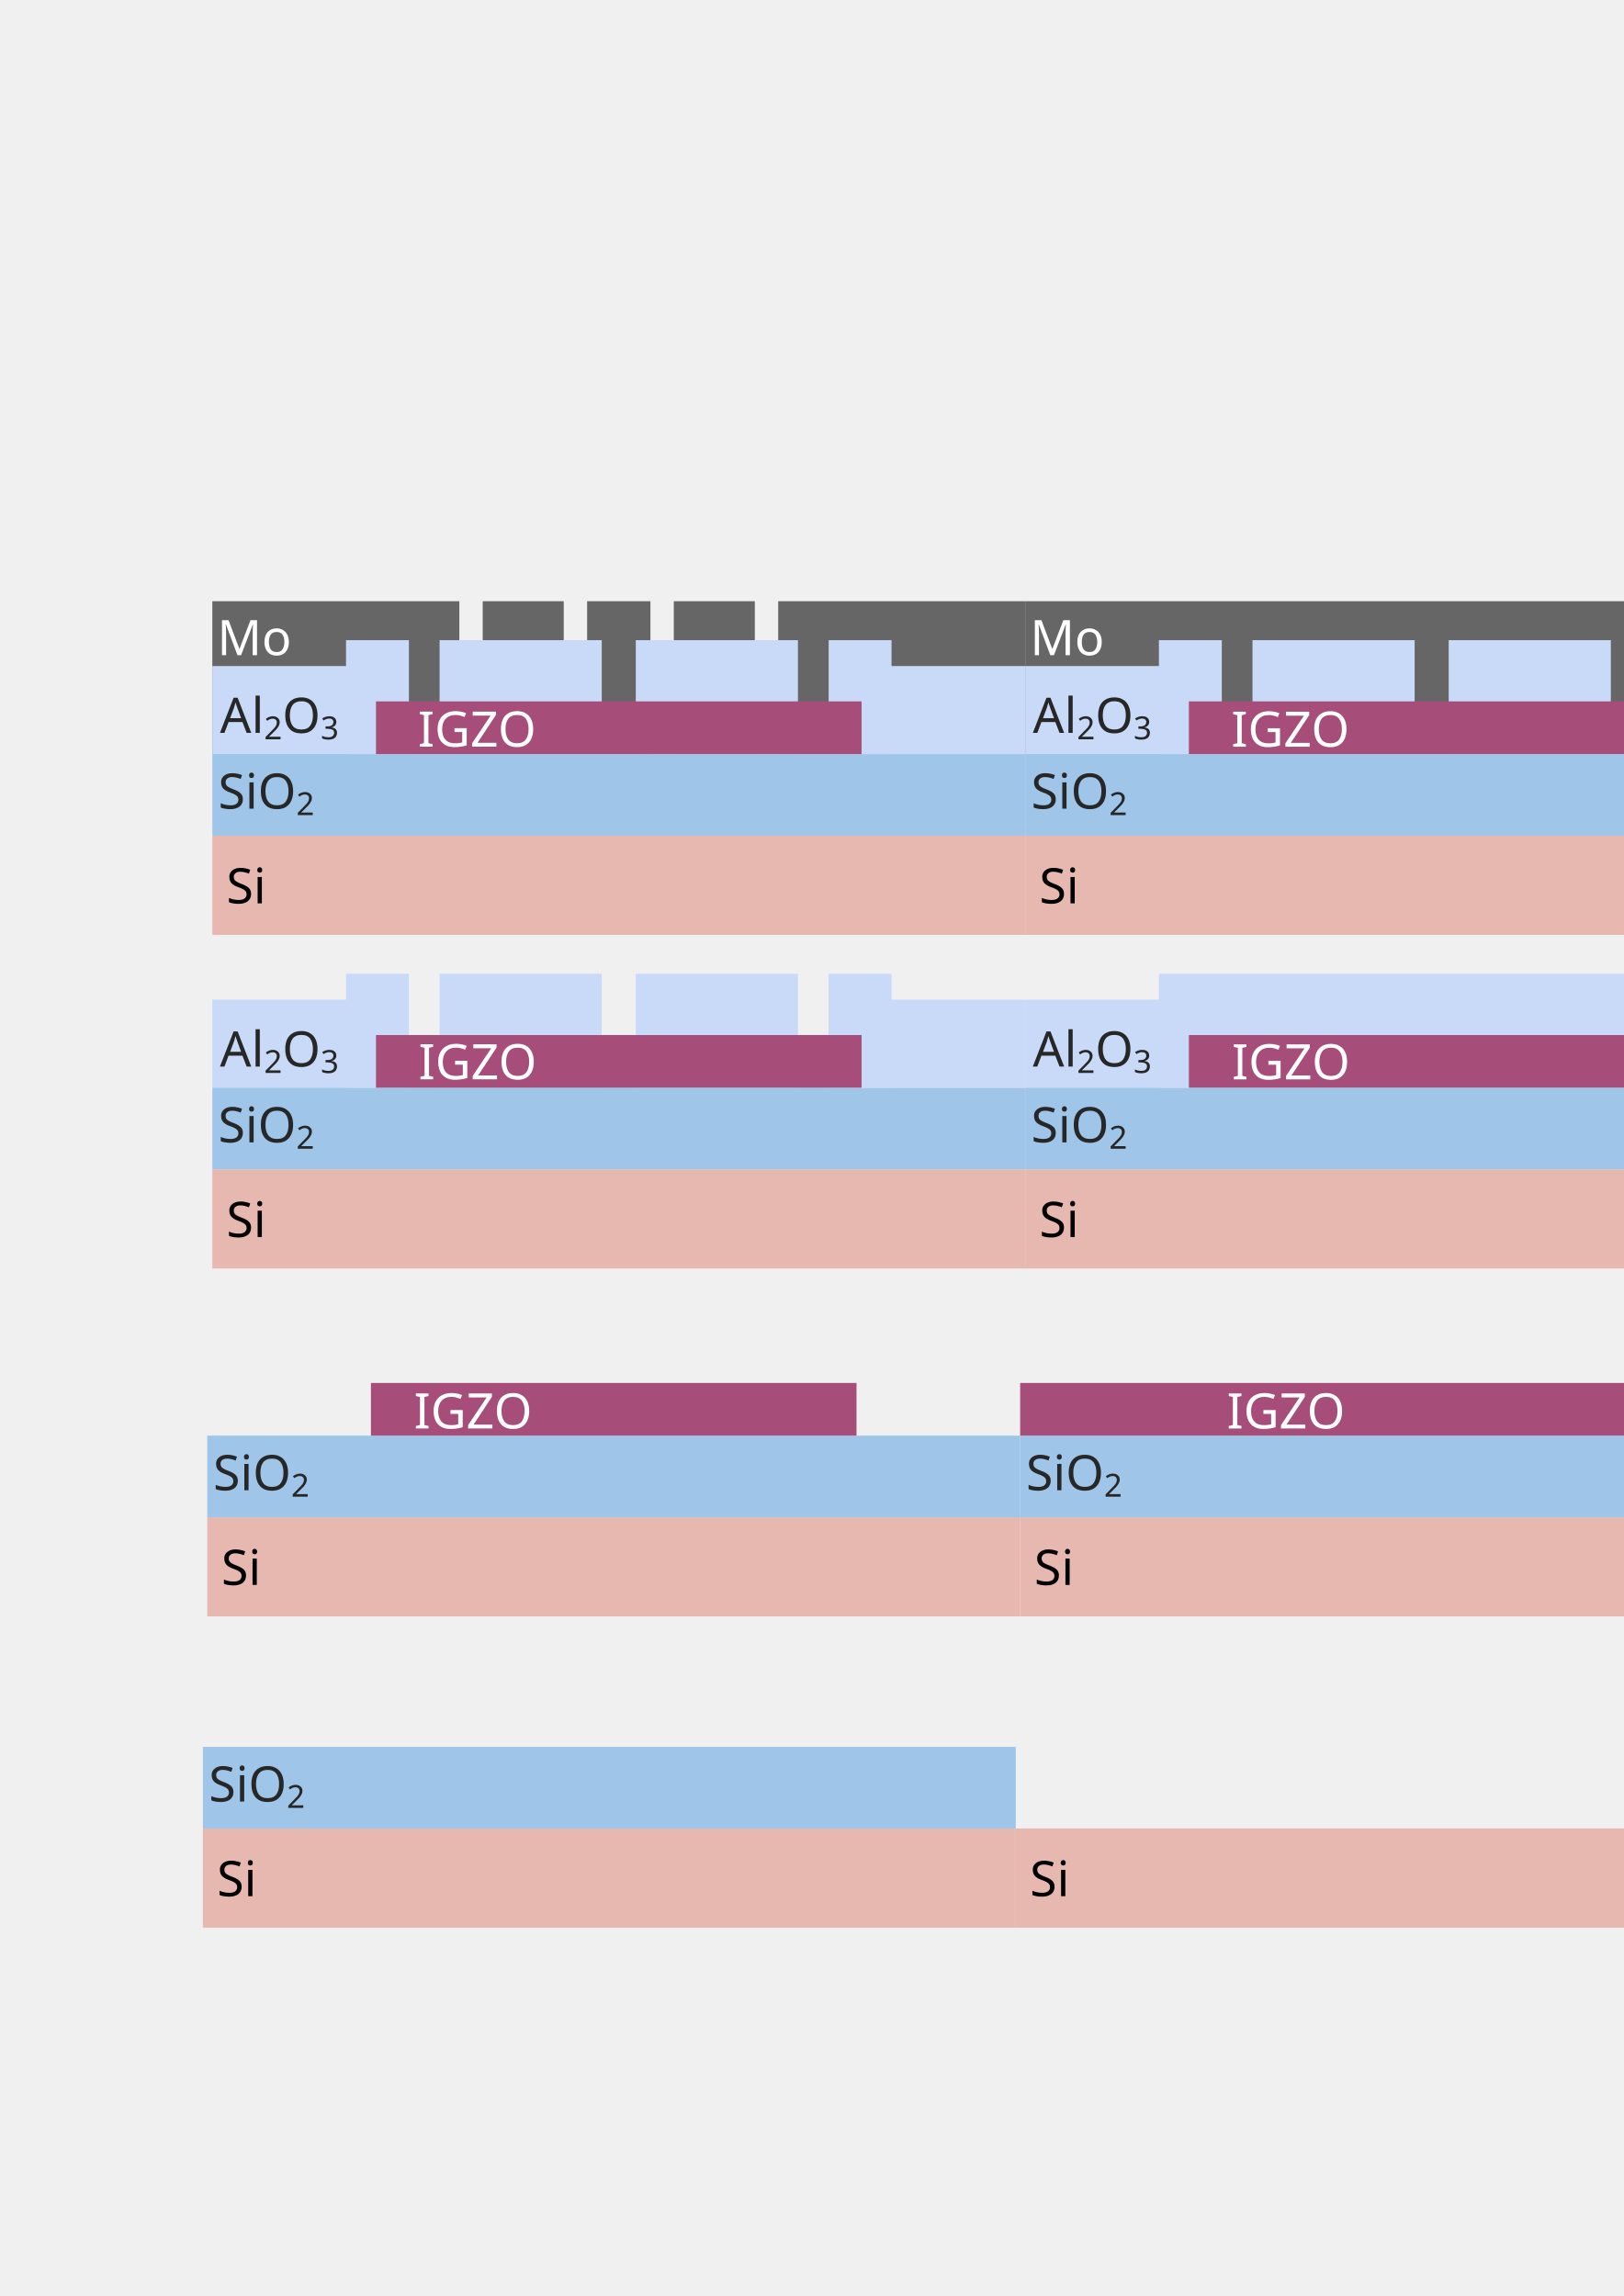
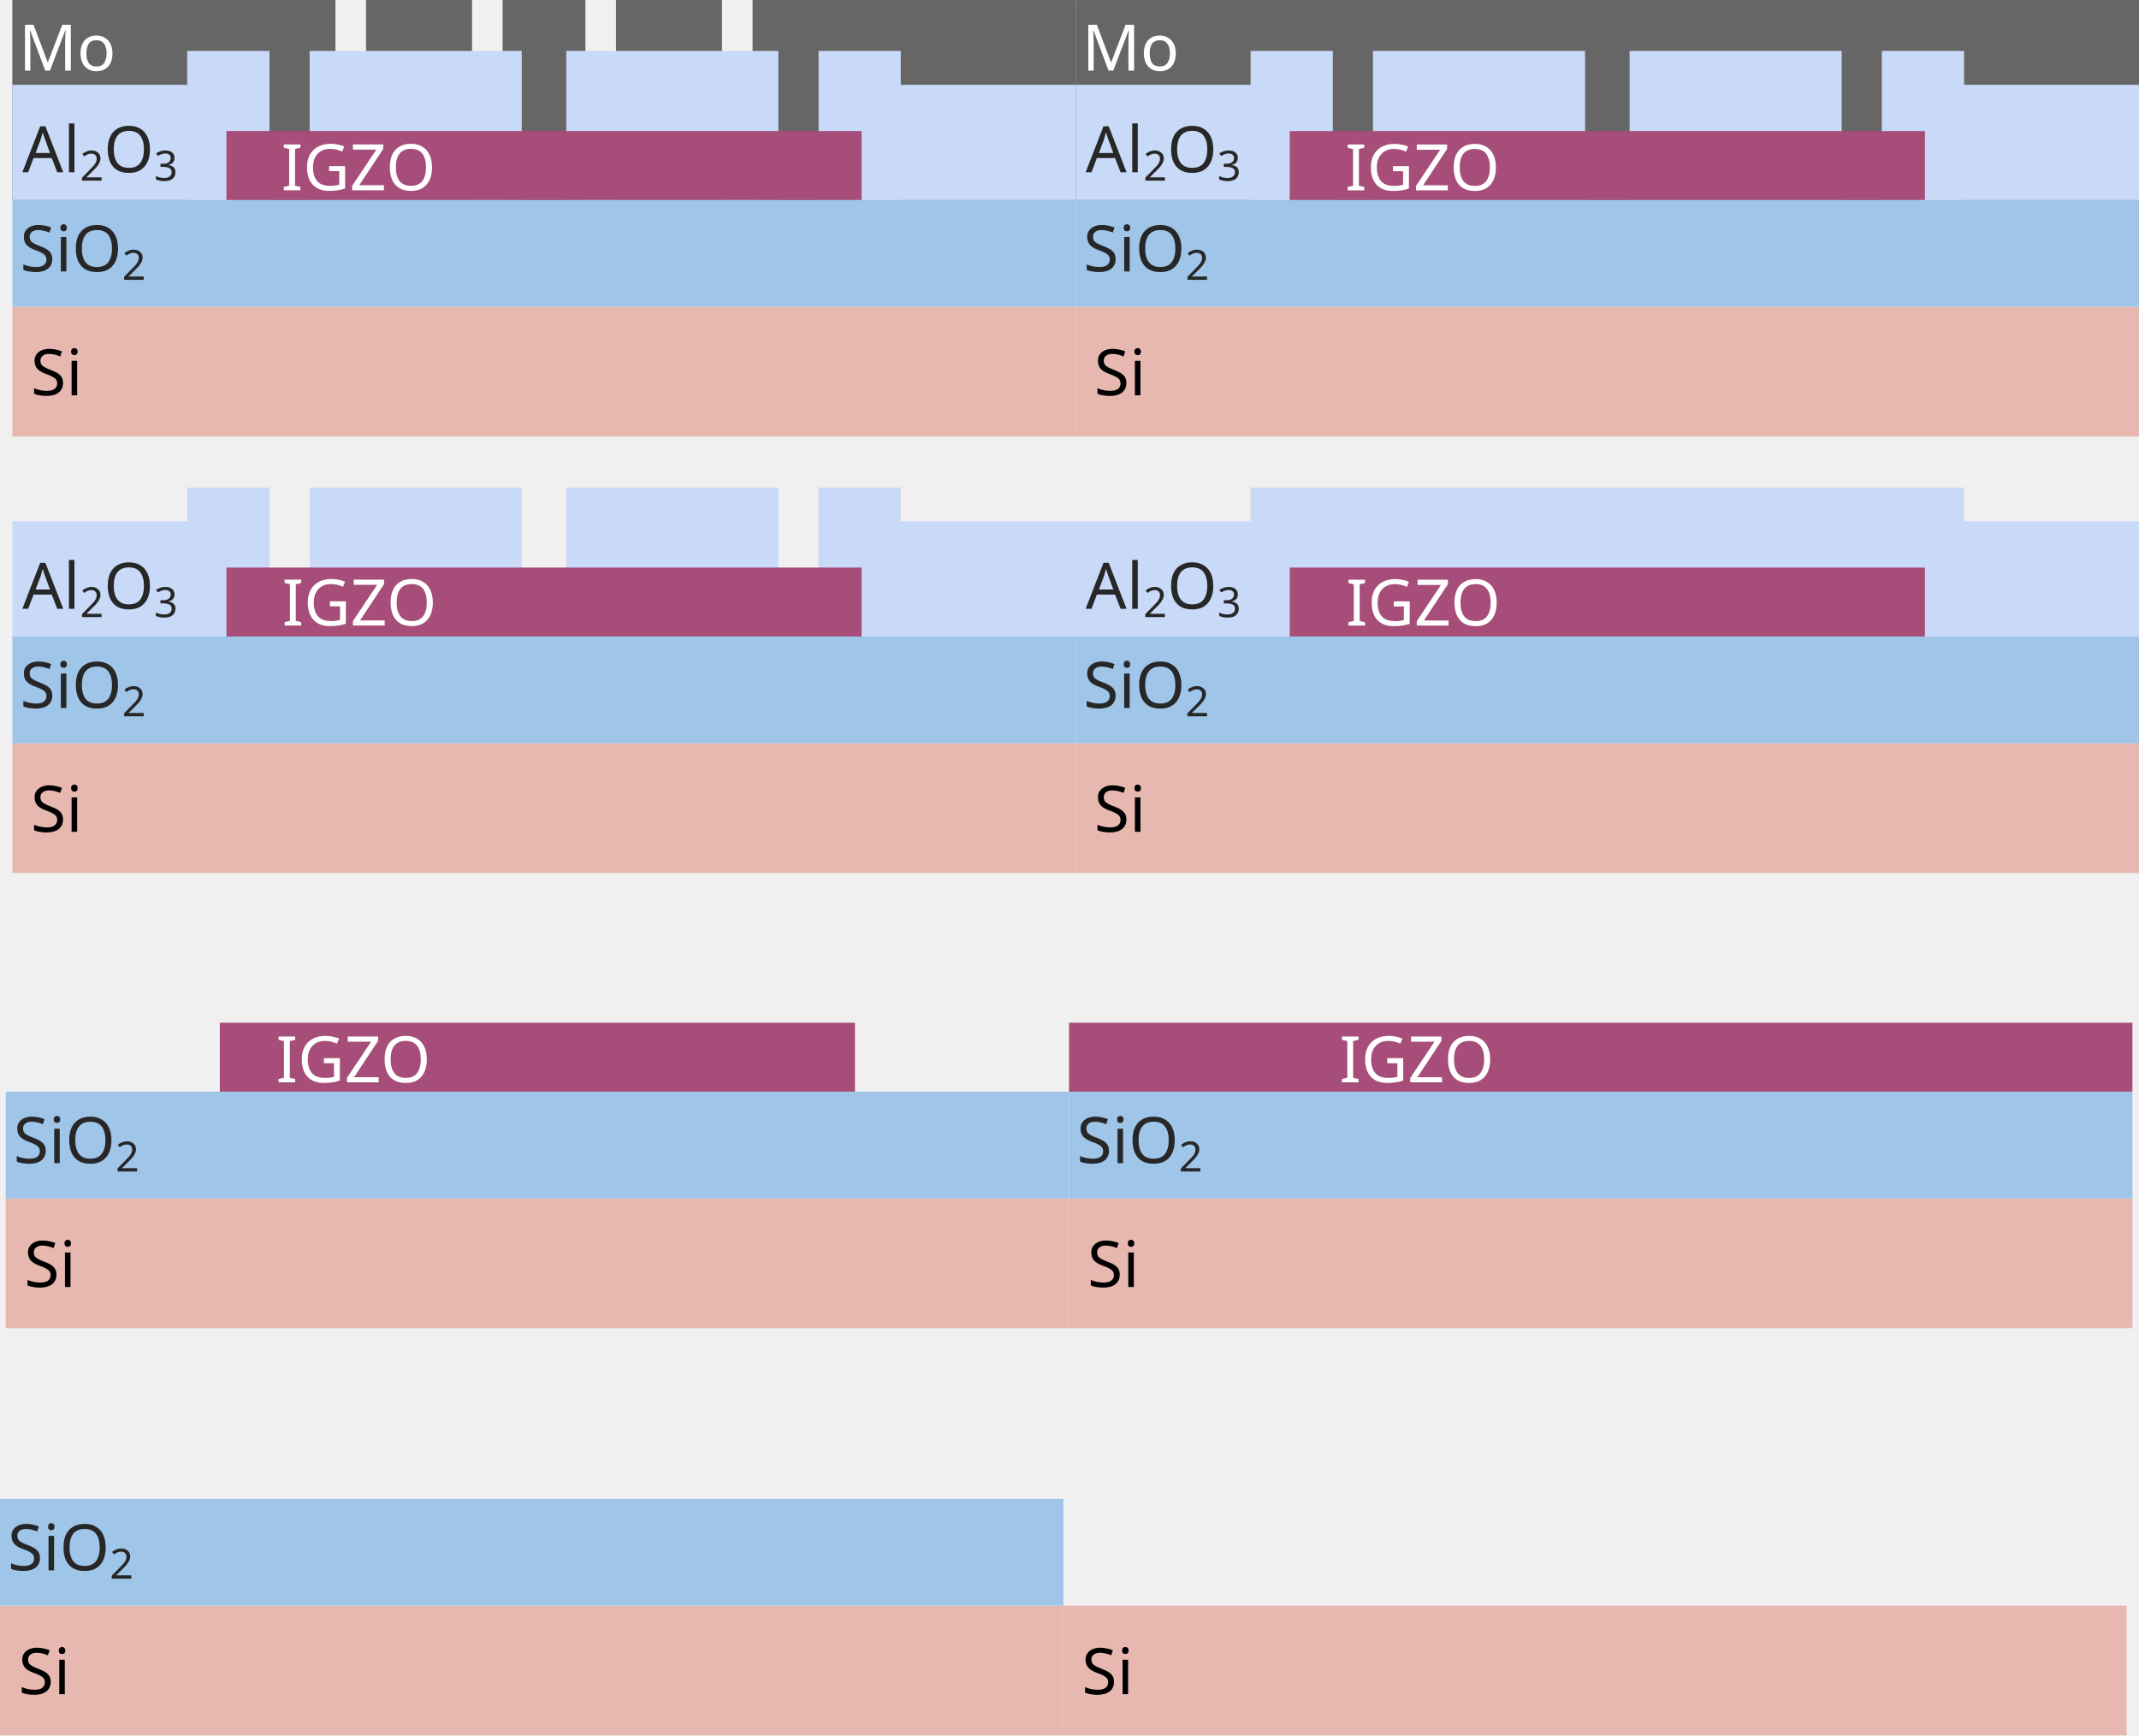
- <svg xmlns="http://www.w3.org/2000/svg" width="210mm" height="297mm" viewBox="0 0 210 297" version="1.1" id="svg927">
+ <svg xmlns="http://www.w3.org/2000/svg" width="211.49mm" height="171.586mm" viewBox="0 0 211.49 171.586" version="1.1" id="svg927">
  <defs id="defs921" />
-   <g id="layer1">
+   <g id="layer1" transform="translate(-26.24062,-77.77068)">
    <rect style="fill:#666666;fill-opacity:1;stroke:none;stroke-width:0.335;stroke-linecap:square;stroke-linejoin:miter;stroke-miterlimit:4;stroke-dasharray:none;stroke-dashoffset:0;stroke-opacity:1" id="rect11040-6-8-9-2" width="31.947" height="19.773" x="27.461" y="77.771" />
    <rect style="fill:#666666;fill-opacity:1;stroke:none;stroke-width:0.192;stroke-linecap:square;stroke-linejoin:miter;stroke-miterlimit:4;stroke-dasharray:none;stroke-dashoffset:0;stroke-opacity:1" id="rect11040-6-8-9-2-5-0-5" width="10.481" height="19.773" x="87.144" y="77.771" />
    <rect style="fill:#666666;fill-opacity:1;stroke:none;stroke-width:0.192;stroke-linecap:square;stroke-linejoin:miter;stroke-miterlimit:4;stroke-dasharray:none;stroke-dashoffset:0;stroke-opacity:1" id="rect11040-6-8-9-2-5-0-5-6" width="10.481" height="19.773" x="62.431" y="77.771" />
    <rect style="fill:#666666;fill-opacity:1;stroke:none;stroke-width:0.169;stroke-linecap:square;stroke-linejoin:miter;stroke-miterlimit:4;stroke-dasharray:none;stroke-dashoffset:0;stroke-opacity:1" id="rect11040-6-8-9-2-5-0" width="8.184" height="19.773" x="75.936" y="77.771" />
    <rect style="fill:#c9daf8;fill-opacity:1;stroke:none;stroke-width:0.234;stroke-linecap:square;stroke-linejoin:miter;stroke-miterlimit:4;stroke-dasharray:none;stroke-dashoffset:0;stroke-opacity:1" id="rect11040-6-8-9-6-6-7-1-7-5-2" width="20.97" height="14.735" x="-77.826" y="82.809" transform="scale(-1,1)" />
    <rect style="fill:#666666;fill-opacity:1;stroke:none;stroke-width:0.335;stroke-linecap:square;stroke-linejoin:miter;stroke-miterlimit:4;stroke-dasharray:none;stroke-dashoffset:0;stroke-opacity:1" id="rect11040-6-8-9-2-7" width="31.947" height="19.773" x="100.649" y="77.771" />
    <rect style="fill:#c9daf8;fill-opacity:1;stroke:none;stroke-width:0.207;stroke-linecap:square;stroke-linejoin:miter;stroke-miterlimit:4;stroke-dasharray:none;stroke-dashoffset:0;stroke-opacity:1" id="rect11040-6-8-9" width="21.167" height="11.387" x="27.461" y="86.157" />
    <rect style="fill:#e7b8b0;fill-opacity:1;stroke:none;stroke-width:0.489;stroke-linecap:square;stroke-linejoin:miter;stroke-miterlimit:4;stroke-dasharray:none;stroke-dashoffset:0;stroke-opacity:1" id="rect11040" width="105.135" height="12.829" x="27.461" y="108.101" />
    <rect style="fill:#9fc5e9;fill-opacity:1;stroke:none;stroke-width:0.444;stroke-linecap:square;stroke-linejoin:miter;stroke-miterlimit:4;stroke-dasharray:none;stroke-dashoffset:0;stroke-opacity:1" id="rect11040-6" width="105.135" height="10.557" x="27.461" y="97.544" />
    <rect style="fill:#c9daf8;fill-opacity:1;stroke:none;stroke-width:0.207;stroke-linecap:square;stroke-linejoin:miter;stroke-miterlimit:4;stroke-dasharray:none;stroke-dashoffset:0;stroke-opacity:1" id="rect11040-6-8-9-8" width="21.167" height="11.387" x="111.429" y="86.157" />
    <rect style="fill:#c9daf8;fill-opacity:1;stroke:none;stroke-width:0.146;stroke-linecap:square;stroke-linejoin:miter;stroke-miterlimit:4;stroke-dasharray:none;stroke-dashoffset:0;stroke-opacity:1" id="rect11040-6-8-9-6-6-7" width="8.132" height="14.735" x="107.172" y="82.809" />
    <text xml:space="preserve" style="font-style:normal;font-weight:normal;font-size:6.35px;line-height:1.25;font-family:sans-serif;letter-spacing:0px;word-spacing:0px;fill:#ffffff;fill-opacity:1;stroke:none;stroke-width:0.265" x="28.1" y="84.75" id="text11793">
      <tspan id="tspan11791" x="28.1" y="84.75" style="fill:#ffffff;fill-opacity:1;stroke-width:0.265">Mo</tspan>
    </text>
    <text xml:space="preserve" style="font-style:normal;font-weight:normal;font-size:6.35px;line-height:1.25;font-family:sans-serif;letter-spacing:0px;word-spacing:0px;fill:#272727;fill-opacity:1;stroke:none;stroke-width:0.265" x="28.449" y="94.804" id="text11793-1">
      <tspan id="tspan11791-0" x="28.449" y="94.804" style="fill:#272727;fill-opacity:1;stroke-width:0.265">Al<tspan style="font-size:4.127px;baseline-shift:sub;fill:#272727;fill-opacity:1;stroke-width:0.265" id="tspan11815">2</tspan>O<tspan style="font-size:4.127px;baseline-shift:sub;fill:#272727;fill-opacity:1;stroke-width:0.265" id="tspan11813">3</tspan>
      </tspan>
    </text>
    <text xml:space="preserve" style="font-style:normal;font-weight:normal;font-size:6.35px;line-height:1.25;font-family:sans-serif;letter-spacing:0px;word-spacing:0px;fill:#272727;fill-opacity:1;stroke:none;stroke-width:0.265" x="28.223" y="104.61" id="text11793-1-3">
      <tspan id="tspan11791-0-0" x="28.223" y="104.61" style="fill:#272727;fill-opacity:1;stroke-width:0.265">SiO<tspan style="font-size:4.127px;baseline-shift:sub;fill:#272727;fill-opacity:1;stroke-width:0.265" id="tspan11815-4">2</tspan>
      </tspan>
    </text>
    <text xml:space="preserve" style="font-style:normal;font-weight:normal;font-size:6.35px;line-height:1.25;font-family:sans-serif;letter-spacing:0px;word-spacing:0px;fill:#000000;fill-opacity:1;stroke:none;stroke-width:0.265" x="29.286" y="116.854" id="text11843">
      <tspan id="tspan11841" x="29.286" y="116.854" style="stroke-width:0.265">Si</tspan>
    </text>
    <rect style="fill:#c9daf8;fill-opacity:1;stroke:none;stroke-width:0.234;stroke-linecap:square;stroke-linejoin:miter;stroke-miterlimit:4;stroke-dasharray:none;stroke-dashoffset:0;stroke-opacity:1" id="rect11040-6-8-9-6-6-7-1-7-5" width="20.97" height="14.735" x="82.23" y="82.809" />
    <rect style="fill:#c9daf8;fill-opacity:1;stroke:none;stroke-width:0.146;stroke-linecap:square;stroke-linejoin:miter;stroke-miterlimit:4;stroke-dasharray:none;stroke-dashoffset:0;stroke-opacity:1" id="rect11040-6-8-9-6-6-7-1" width="8.132" height="14.735" x="-52.885" y="82.809" transform="scale(-1,1)" />
    <rect style="fill:#666666;fill-opacity:1;stroke:none;stroke-width:0.607;stroke-linecap:square;stroke-linejoin:miter;stroke-miterlimit:4;stroke-dasharray:none;stroke-dashoffset:0;stroke-opacity:1" id="rect11040-6-8-9-2-9" width="105.135" height="19.773" x="132.596" y="77.771" />
    <rect style="fill:#c9daf8;fill-opacity:1;stroke:none;stroke-width:0.234;stroke-linecap:square;stroke-linejoin:miter;stroke-miterlimit:4;stroke-dasharray:none;stroke-dashoffset:0;stroke-opacity:1" id="rect11040-6-8-9-6-6-7-1-7-5-2-6" width="20.97" height="14.735" x="-182.961" y="82.809" transform="scale(-1,1)" />
    <rect style="fill:#c9daf8;fill-opacity:1;stroke:none;stroke-width:0.207;stroke-linecap:square;stroke-linejoin:miter;stroke-miterlimit:4;stroke-dasharray:none;stroke-dashoffset:0;stroke-opacity:1" id="rect11040-6-8-9-6" width="21.167" height="11.387" x="132.596" y="86.157" />
    <rect style="fill:#e7b8b0;fill-opacity:1;stroke:none;stroke-width:0.489;stroke-linecap:square;stroke-linejoin:miter;stroke-miterlimit:4;stroke-dasharray:none;stroke-dashoffset:0;stroke-opacity:1" id="rect11040-1" width="105.135" height="12.829" x="132.596" y="108.101" />
    <rect style="fill:#9fc5e9;fill-opacity:1;stroke:none;stroke-width:0.444;stroke-linecap:square;stroke-linejoin:miter;stroke-miterlimit:4;stroke-dasharray:none;stroke-dashoffset:0;stroke-opacity:1" id="rect11040-6-87" width="105.135" height="10.557" x="132.596" y="97.544" />
    <rect style="fill:#c9daf8;fill-opacity:1;stroke:none;stroke-width:0.207;stroke-linecap:square;stroke-linejoin:miter;stroke-miterlimit:4;stroke-dasharray:none;stroke-dashoffset:0;stroke-opacity:1" id="rect11040-6-8-9-8-9" width="21.167" height="11.387" x="216.564" y="86.157" />
    <rect style="fill:#c9daf8;fill-opacity:1;stroke:none;stroke-width:0.146;stroke-linecap:square;stroke-linejoin:miter;stroke-miterlimit:4;stroke-dasharray:none;stroke-dashoffset:0;stroke-opacity:1" id="rect11040-6-8-9-6-6-7-2" width="8.132" height="14.735" x="212.307" y="82.809" />
    <text xml:space="preserve" style="font-style:normal;font-weight:normal;font-size:6.35px;line-height:1.25;font-family:sans-serif;letter-spacing:0px;word-spacing:0px;fill:#ffffff;fill-opacity:1;stroke:none;stroke-width:0.265" x="133.235" y="84.75" id="text11793-0">
      <tspan id="tspan11791-2" x="133.235" y="84.75" style="fill:#ffffff;fill-opacity:1;stroke-width:0.265">Mo</tspan>
    </text>
    <text xml:space="preserve" style="font-style:normal;font-weight:normal;font-size:6.35px;line-height:1.25;font-family:sans-serif;letter-spacing:0px;word-spacing:0px;fill:#272727;fill-opacity:1;stroke:none;stroke-width:0.265" x="133.583" y="94.804" id="text11793-1-37">
      <tspan id="tspan11791-0-5" x="133.583" y="94.804" style="fill:#272727;fill-opacity:1;stroke-width:0.265">Al<tspan style="font-size:4.127px;baseline-shift:sub;fill:#272727;fill-opacity:1;stroke-width:0.265" id="tspan11815-9">2</tspan>O<tspan style="font-size:4.127px;baseline-shift:sub;fill:#272727;fill-opacity:1;stroke-width:0.265" id="tspan11813-2">3</tspan>
      </tspan>
    </text>
    <text xml:space="preserve" style="font-style:normal;font-weight:normal;font-size:6.35px;line-height:1.25;font-family:sans-serif;letter-spacing:0px;word-spacing:0px;fill:#272727;fill-opacity:1;stroke:none;stroke-width:0.265" x="133.358" y="104.61" id="text11793-1-3-2">
      <tspan id="tspan11791-0-0-8" x="133.358" y="104.61" style="fill:#272727;fill-opacity:1;stroke-width:0.265">SiO<tspan style="font-size:4.127px;baseline-shift:sub;fill:#272727;fill-opacity:1;stroke-width:0.265" id="tspan11815-4-9">2</tspan>
      </tspan>
    </text>
    <text xml:space="preserve" style="font-style:normal;font-weight:normal;font-size:6.35px;line-height:1.25;font-family:sans-serif;letter-spacing:0px;word-spacing:0px;fill:#000000;fill-opacity:1;stroke:none;stroke-width:0.265" x="134.421" y="116.854" id="text11843-7">
      <tspan id="tspan11841-3" x="134.421" y="116.854" style="stroke-width:0.265">Si</tspan>
    </text>
    <rect style="fill:#c9daf8;fill-opacity:1;stroke:none;stroke-width:0.234;stroke-linecap:square;stroke-linejoin:miter;stroke-miterlimit:4;stroke-dasharray:none;stroke-dashoffset:0;stroke-opacity:1" id="rect11040-6-8-9-6-6-7-1-7-5-6" width="20.97" height="14.735" x="187.365" y="82.809" />
    <rect style="fill:#c9daf8;fill-opacity:1;stroke:none;stroke-width:0.146;stroke-linecap:square;stroke-linejoin:miter;stroke-miterlimit:4;stroke-dasharray:none;stroke-dashoffset:0;stroke-opacity:1" id="rect11040-6-8-9-6-6-7-1-2" width="8.132" height="14.735" x="-158.02" y="82.809" transform="scale(-1,1)" />
    <rect style="fill:#c9daf8;fill-opacity:1;stroke:none;stroke-width:0.234;stroke-linecap:square;stroke-linejoin:miter;stroke-miterlimit:4;stroke-dasharray:none;stroke-dashoffset:0;stroke-opacity:1" id="rect11040-6-8-9-6-6-7-1-7-5-2-6-3" width="20.97" height="14.735" x="-77.826" y="125.968" transform="scale(-1,1)" />
    <rect style="fill:#c9daf8;fill-opacity:1;stroke:none;stroke-width:0.207;stroke-linecap:square;stroke-linejoin:miter;stroke-miterlimit:4;stroke-dasharray:none;stroke-dashoffset:0;stroke-opacity:1" id="rect11040-6-8-9-6-1" width="21.167" height="11.387" x="27.461" y="129.316" />
    <rect style="fill:#e7b8b0;fill-opacity:1;stroke:none;stroke-width:0.489;stroke-linecap:square;stroke-linejoin:miter;stroke-miterlimit:4;stroke-dasharray:none;stroke-dashoffset:0;stroke-opacity:1" id="rect11040-1-9" width="105.135" height="12.829" x="27.461" y="151.26" />
    <rect style="fill:#9fc5e9;fill-opacity:1;stroke:none;stroke-width:0.444;stroke-linecap:square;stroke-linejoin:miter;stroke-miterlimit:4;stroke-dasharray:none;stroke-dashoffset:0;stroke-opacity:1" id="rect11040-6-87-4" width="105.135" height="10.557" x="27.461" y="140.703" />
    <rect style="fill:#c9daf8;fill-opacity:1;stroke:none;stroke-width:0.207;stroke-linecap:square;stroke-linejoin:miter;stroke-miterlimit:4;stroke-dasharray:none;stroke-dashoffset:0;stroke-opacity:1" id="rect11040-6-8-9-8-9-7" width="21.167" height="11.387" x="111.429" y="129.316" />
    <rect style="fill:#c9daf8;fill-opacity:1;stroke:none;stroke-width:0.146;stroke-linecap:square;stroke-linejoin:miter;stroke-miterlimit:4;stroke-dasharray:none;stroke-dashoffset:0;stroke-opacity:1" id="rect11040-6-8-9-6-6-7-2-8" width="8.132" height="14.735" x="107.172" y="125.968" />
    <text xml:space="preserve" style="font-style:normal;font-weight:normal;font-size:6.35px;line-height:1.25;font-family:sans-serif;letter-spacing:0px;word-spacing:0px;fill:#272727;fill-opacity:1;stroke:none;stroke-width:0.265" x="28.449" y="137.964" id="text11793-1-37-0">
      <tspan id="tspan11791-0-5-3" x="28.449" y="137.964" style="fill:#272727;fill-opacity:1;stroke-width:0.265">Al<tspan style="font-size:4.127px;baseline-shift:sub;fill:#272727;fill-opacity:1;stroke-width:0.265" id="tspan11815-9-6">2</tspan>O<tspan style="font-size:4.127px;baseline-shift:sub;fill:#272727;fill-opacity:1;stroke-width:0.265" id="tspan11813-2-1">3</tspan>
      </tspan>
    </text>
    <text xml:space="preserve" style="font-style:normal;font-weight:normal;font-size:6.35px;line-height:1.25;font-family:sans-serif;letter-spacing:0px;word-spacing:0px;fill:#272727;fill-opacity:1;stroke:none;stroke-width:0.265" x="28.223" y="147.77" id="text11793-1-3-2-0">
      <tspan id="tspan11791-0-0-8-6" x="28.223" y="147.77" style="fill:#272727;fill-opacity:1;stroke-width:0.265">SiO<tspan style="font-size:4.127px;baseline-shift:sub;fill:#272727;fill-opacity:1;stroke-width:0.265" id="tspan11815-4-9-3">2</tspan>
      </tspan>
    </text>
    <text xml:space="preserve" style="font-style:normal;font-weight:normal;font-size:6.35px;line-height:1.25;font-family:sans-serif;letter-spacing:0px;word-spacing:0px;fill:#000000;fill-opacity:1;stroke:none;stroke-width:0.265" x="29.286" y="160.013" id="text11843-7-2">
      <tspan id="tspan11841-3-0" x="29.286" y="160.013" style="stroke-width:0.265">Si</tspan>
    </text>
    <rect style="fill:#c9daf8;fill-opacity:1;stroke:none;stroke-width:0.234;stroke-linecap:square;stroke-linejoin:miter;stroke-miterlimit:4;stroke-dasharray:none;stroke-dashoffset:0;stroke-opacity:1" id="rect11040-6-8-9-6-6-7-1-7-5-6-6" width="20.97" height="14.735" x="82.23" y="125.968" />
    <rect style="fill:#c9daf8;fill-opacity:1;stroke:none;stroke-width:0.146;stroke-linecap:square;stroke-linejoin:miter;stroke-miterlimit:4;stroke-dasharray:none;stroke-dashoffset:0;stroke-opacity:1" id="rect11040-6-8-9-6-6-7-1-2-5" width="8.132" height="14.735" x="-52.885" y="125.968" transform="scale(-1,1)" />
    <rect style="fill:#c9daf8;fill-opacity:1;stroke:none;stroke-width:0.207;stroke-linecap:square;stroke-linejoin:miter;stroke-miterlimit:4;stroke-dasharray:none;stroke-dashoffset:0;stroke-opacity:1" id="rect11040-6-8-9-6-1-4" width="21.167" height="11.387" x="132.596" y="129.316" />
    <rect style="fill:#e7b8b0;fill-opacity:1;stroke:none;stroke-width:0.489;stroke-linecap:square;stroke-linejoin:miter;stroke-miterlimit:4;stroke-dasharray:none;stroke-dashoffset:0;stroke-opacity:1" id="rect11040-1-9-7" width="105.135" height="12.829" x="132.596" y="151.26" />
    <rect style="fill:#9fc5e9;fill-opacity:1;stroke:none;stroke-width:0.444;stroke-linecap:square;stroke-linejoin:miter;stroke-miterlimit:4;stroke-dasharray:none;stroke-dashoffset:0;stroke-opacity:1" id="rect11040-6-87-4-6" width="105.135" height="10.557" x="132.596" y="140.703" />
    <rect style="fill:#c9daf8;fill-opacity:1;stroke:none;stroke-width:0.207;stroke-linecap:square;stroke-linejoin:miter;stroke-miterlimit:4;stroke-dasharray:none;stroke-dashoffset:0;stroke-opacity:1" id="rect11040-6-8-9-8-9-7-5" width="21.167" height="11.387" x="216.564" y="129.316" />
    <text xml:space="preserve" style="font-style:normal;font-weight:normal;font-size:6.35px;line-height:1.25;font-family:sans-serif;letter-spacing:0px;word-spacing:0px;fill:#272727;fill-opacity:1;stroke:none;stroke-width:0.265" x="133.583" y="137.964" id="text11793-1-37-0-9">
      <tspan id="tspan11791-0-5-3-3" x="133.583" y="137.964" style="fill:#272727;fill-opacity:1;stroke-width:0.265">Al<tspan style="font-size:4.127px;baseline-shift:sub;fill:#272727;fill-opacity:1;stroke-width:0.265" id="tspan11815-9-6-7">2</tspan>O<tspan style="font-size:4.127px;baseline-shift:sub;fill:#272727;fill-opacity:1;stroke-width:0.265" id="tspan11813-2-1-4">3</tspan>
      </tspan>
    </text>
    <text xml:space="preserve" style="font-style:normal;font-weight:normal;font-size:6.35px;line-height:1.25;font-family:sans-serif;letter-spacing:0px;word-spacing:0px;fill:#272727;fill-opacity:1;stroke:none;stroke-width:0.265" x="133.358" y="147.77" id="text11793-1-3-2-0-5">
      <tspan id="tspan11791-0-0-8-6-2" x="133.358" y="147.77" style="fill:#272727;fill-opacity:1;stroke-width:0.265">SiO<tspan style="font-size:4.127px;baseline-shift:sub;fill:#272727;fill-opacity:1;stroke-width:0.265" id="tspan11815-4-9-3-5">2</tspan>
      </tspan>
    </text>
    <text xml:space="preserve" style="font-style:normal;font-weight:normal;font-size:6.35px;line-height:1.25;font-family:sans-serif;letter-spacing:0px;word-spacing:0px;fill:#000000;fill-opacity:1;stroke:none;stroke-width:0.265" x="134.421" y="160.013" id="text11843-7-2-4">
      <tspan id="tspan11841-3-0-7" x="134.421" y="160.013" style="stroke-width:0.265">Si</tspan>
    </text>
    <rect style="fill:#c9daf8;fill-opacity:1;stroke:none;stroke-width:0.429;stroke-linecap:square;stroke-linejoin:miter;stroke-miterlimit:4;stroke-dasharray:none;stroke-dashoffset:0;stroke-opacity:1" id="rect11040-6-8-9-6-6-7-1-2-5-3" width="70.55" height="14.735" x="-220.438" y="125.968" transform="scale(-1,1)" />
    <rect style="fill:#a64d79;fill-opacity:1;stroke:none;stroke-width:0.276;stroke-linecap:square;stroke-linejoin:miter;stroke-miterlimit:4;stroke-dasharray:none;stroke-dashoffset:0;stroke-opacity:1" id="rect11040-6-8-1-1-4" width="62.801" height="6.815" x="153.762" y="133.888" />
    <rect style="fill:#e7b8b0;fill-opacity:1;stroke:none;stroke-width:0.489;stroke-linecap:square;stroke-linejoin:miter;stroke-miterlimit:4;stroke-dasharray:none;stroke-dashoffset:0;stroke-opacity:1" id="rect11040-1-9-7-7" width="105.135" height="12.829" x="26.808" y="196.264" />
    <rect style="fill:#9fc5e9;fill-opacity:1;stroke:none;stroke-width:0.444;stroke-linecap:square;stroke-linejoin:miter;stroke-miterlimit:4;stroke-dasharray:none;stroke-dashoffset:0;stroke-opacity:1" id="rect11040-6-87-4-6-8" width="105.135" height="10.557" x="26.808" y="185.707" />
    <text xml:space="preserve" style="font-style:normal;font-weight:normal;font-size:6.35px;line-height:1.25;font-family:sans-serif;letter-spacing:0px;word-spacing:0px;fill:#272727;fill-opacity:1;stroke:none;stroke-width:0.265" x="27.57" y="192.774" id="text11793-1-3-2-0-5-1">
      <tspan id="tspan11791-0-0-8-6-2-4" x="27.57" y="192.774" style="fill:#272727;fill-opacity:1;stroke-width:0.265">SiO<tspan style="font-size:4.127px;baseline-shift:sub;fill:#272727;fill-opacity:1;stroke-width:0.265" id="tspan11815-4-9-3-5-9">2</tspan>
      </tspan>
    </text>
    <text xml:space="preserve" style="font-style:normal;font-weight:normal;font-size:6.35px;line-height:1.25;font-family:sans-serif;letter-spacing:0px;word-spacing:0px;fill:#000000;fill-opacity:1;stroke:none;stroke-width:0.265" x="28.633" y="205.017" id="text11843-7-2-4-2">
      <tspan id="tspan11841-3-0-7-0" x="28.633" y="205.017" style="stroke-width:0.265">Si</tspan>
    </text>
    <rect style="fill:#a64d79;fill-opacity:1;stroke:none;stroke-width:0.276;stroke-linecap:square;stroke-linejoin:miter;stroke-miterlimit:4;stroke-dasharray:none;stroke-dashoffset:0;stroke-opacity:1" id="rect11040-6-8-1-1-4-8" width="62.801" height="6.815" x="47.974" y="178.892" />
    <rect style="fill:#a64d79;fill-opacity:1;stroke:none;stroke-width:0.276;stroke-linecap:square;stroke-linejoin:miter;stroke-miterlimit:4;stroke-dasharray:none;stroke-dashoffset:0;stroke-opacity:1" id="rect11040-6-8" width="62.801" height="6.815" x="48.628" y="90.728" />
    <rect style="fill:#a64d79;fill-opacity:1;stroke:none;stroke-width:0.276;stroke-linecap:square;stroke-linejoin:miter;stroke-miterlimit:4;stroke-dasharray:none;stroke-dashoffset:0;stroke-opacity:1" id="rect11040-6-8-1" width="62.801" height="6.815" x="153.762" y="90.728" />
    <rect style="fill:#a64d79;fill-opacity:1;stroke:none;stroke-width:0.276;stroke-linecap:square;stroke-linejoin:miter;stroke-miterlimit:4;stroke-dasharray:none;stroke-dashoffset:0;stroke-opacity:1" id="rect11040-6-8-1-1" width="62.801" height="6.815" x="48.628" y="133.888" />
    <text xml:space="preserve" style="font-style:normal;font-weight:normal;font-size:6.35px;line-height:1.25;font-family:sans-serif;letter-spacing:0px;word-spacing:0px;fill:#ffffff;fill-opacity:1;stroke:none;stroke-width:0.265" x="54.05" y="96.58" id="text11793-9">
      <tspan id="tspan11791-26" x="54.05" y="96.58" style="fill:#ffffff;fill-opacity:1;stroke-width:0.265">IGZO</tspan>
    </text>
    <text xml:space="preserve" style="font-style:normal;font-weight:normal;font-size:6.35px;line-height:1.25;font-family:sans-serif;letter-spacing:0px;word-spacing:0px;fill:#ffffff;fill-opacity:1;stroke:none;stroke-width:0.265" x="159.24" y="96.588" id="text11793-9-6">
      <tspan id="tspan11791-26-4" x="159.24" y="96.588" style="fill:#ffffff;fill-opacity:1;stroke-width:0.265">IGZO</tspan>
    </text>
    <text xml:space="preserve" style="font-style:normal;font-weight:normal;font-size:6.35px;line-height:1.25;font-family:sans-serif;letter-spacing:0px;word-spacing:0px;fill:#ffffff;fill-opacity:1;stroke:none;stroke-width:0.265" x="54.127" y="139.614" id="text11793-9-9">
      <tspan id="tspan11791-26-5" x="54.127" y="139.614" style="fill:#ffffff;fill-opacity:1;stroke-width:0.265">IGZO</tspan>
    </text>
    <text xml:space="preserve" style="font-style:normal;font-weight:normal;font-size:6.35px;line-height:1.25;font-family:sans-serif;letter-spacing:0px;word-spacing:0px;fill:#ffffff;fill-opacity:1;stroke:none;stroke-width:0.265" x="159.317" y="139.622" id="text11793-9-6-0">
      <tspan id="tspan11791-26-4-4" x="159.317" y="139.622" style="fill:#ffffff;fill-opacity:1;stroke-width:0.265">IGZO</tspan>
    </text>
    <text xml:space="preserve" style="font-style:normal;font-weight:normal;font-size:6.35px;line-height:1.25;font-family:sans-serif;letter-spacing:0px;word-spacing:0px;fill:#ffffff;fill-opacity:1;stroke:none;stroke-width:0.265" x="53.535" y="184.786" id="text11793-9-9-8">
      <tspan id="tspan11791-26-5-7" x="53.535" y="184.786" style="fill:#ffffff;fill-opacity:1;stroke-width:0.265">IGZO</tspan>
    </text>
    <rect style="fill:#e7b8b0;fill-opacity:1;stroke:none;stroke-width:0.489;stroke-linecap:square;stroke-linejoin:miter;stroke-miterlimit:4;stroke-dasharray:none;stroke-dashoffset:0;stroke-opacity:1" id="rect11040-1-9-7-7-1" width="105.135" height="12.829" x="131.942" y="196.264" />
    <rect style="fill:#9fc5e9;fill-opacity:1;stroke:none;stroke-width:0.444;stroke-linecap:square;stroke-linejoin:miter;stroke-miterlimit:4;stroke-dasharray:none;stroke-dashoffset:0;stroke-opacity:1" id="rect11040-6-87-4-6-8-7" width="105.135" height="10.557" x="131.942" y="185.707" />
    <text xml:space="preserve" style="font-style:normal;font-weight:normal;font-size:6.35px;line-height:1.25;font-family:sans-serif;letter-spacing:0px;word-spacing:0px;fill:#272727;fill-opacity:1;stroke:none;stroke-width:0.265" x="132.704" y="192.774" id="text11793-1-3-2-0-5-1-2">
      <tspan id="tspan11791-0-0-8-6-2-4-7" x="132.704" y="192.774" style="fill:#272727;fill-opacity:1;stroke-width:0.265">SiO<tspan style="font-size:4.127px;baseline-shift:sub;fill:#272727;fill-opacity:1;stroke-width:0.265" id="tspan11815-4-9-3-5-9-2">2</tspan>
      </tspan>
    </text>
    <text xml:space="preserve" style="font-style:normal;font-weight:normal;font-size:6.35px;line-height:1.25;font-family:sans-serif;letter-spacing:0px;word-spacing:0px;fill:#000000;fill-opacity:1;stroke:none;stroke-width:0.265" x="133.767" y="205.017" id="text11843-7-2-4-2-2">
      <tspan id="tspan11841-3-0-7-0-6" x="133.767" y="205.017" style="stroke-width:0.265">Si</tspan>
    </text>
    <rect style="fill:#a64d79;fill-opacity:1;stroke:none;stroke-width:0.356;stroke-linecap:square;stroke-linejoin:miter;stroke-miterlimit:4;stroke-dasharray:none;stroke-dashoffset:0;stroke-opacity:1" id="rect11040-6-8-1-1-4-8-1" width="105.135" height="6.815" x="131.942" y="178.892" />
    <text xml:space="preserve" style="font-style:normal;font-weight:normal;font-size:6.35px;line-height:1.25;font-family:sans-serif;letter-spacing:0px;word-spacing:0px;fill:#ffffff;fill-opacity:1;stroke:none;stroke-width:0.265" x="158.67" y="184.786" id="text11793-9-9-8-0">
      <tspan id="tspan11791-26-5-7-6" x="158.67" y="184.786" style="fill:#ffffff;fill-opacity:1;stroke-width:0.265">IGZO</tspan>
    </text>
    <rect style="fill:#e7b8b0;fill-opacity:1;stroke:none;stroke-width:0.489;stroke-linecap:square;stroke-linejoin:miter;stroke-miterlimit:4;stroke-dasharray:none;stroke-dashoffset:0;stroke-opacity:1" id="rect11040-1-9-7-7-1-1" width="105.135" height="12.829" x="26.241" y="236.528" />
    <rect style="fill:#9fc5e9;fill-opacity:1;stroke:none;stroke-width:0.444;stroke-linecap:square;stroke-linejoin:miter;stroke-miterlimit:4;stroke-dasharray:none;stroke-dashoffset:0;stroke-opacity:1" id="rect11040-6-87-4-6-8-7-5" width="105.135" height="10.557" x="26.241" y="225.971" />
    <text xml:space="preserve" style="font-style:normal;font-weight:normal;font-size:6.35px;line-height:1.25;font-family:sans-serif;letter-spacing:0px;word-spacing:0px;fill:#272727;fill-opacity:1;stroke:none;stroke-width:0.265" x="27.003" y="233.037" id="text11793-1-3-2-0-5-1-2-9">
      <tspan id="tspan11791-0-0-8-6-2-4-7-4" x="27.003" y="233.037" style="fill:#272727;fill-opacity:1;stroke-width:0.265">SiO<tspan style="font-size:4.127px;baseline-shift:sub;fill:#272727;fill-opacity:1;stroke-width:0.265" id="tspan11815-4-9-3-5-9-2-9">2</tspan>
      </tspan>
    </text>
    <text xml:space="preserve" style="font-style:normal;font-weight:normal;font-size:6.35px;line-height:1.25;font-family:sans-serif;letter-spacing:0px;word-spacing:0px;fill:#000000;fill-opacity:1;stroke:none;stroke-width:0.265" x="28.066" y="245.281" id="text11843-7-2-4-2-2-0">
      <tspan id="tspan11841-3-0-7-0-6-9" x="28.066" y="245.281" style="stroke-width:0.265">Si</tspan>
    </text>
    <rect style="fill:#e7b8b0;fill-opacity:1;stroke:none;stroke-width:0.489;stroke-linecap:square;stroke-linejoin:miter;stroke-miterlimit:4;stroke-dasharray:none;stroke-dashoffset:0;stroke-opacity:1" id="rect11040-1-9-7-7-1-1-1" width="105.135" height="12.829" x="131.375" y="236.528" />
    <text xml:space="preserve" style="font-style:normal;font-weight:normal;font-size:6.35px;line-height:1.25;font-family:sans-serif;letter-spacing:0px;word-spacing:0px;fill:#000000;fill-opacity:1;stroke:none;stroke-width:0.265" x="133.2" y="245.281" id="text11843-7-2-4-2-2-0-1">
      <tspan id="tspan11841-3-0-7-0-6-9-5" x="133.2" y="245.281" style="stroke-width:0.265">Si</tspan>
    </text>
  </g>
</svg>
